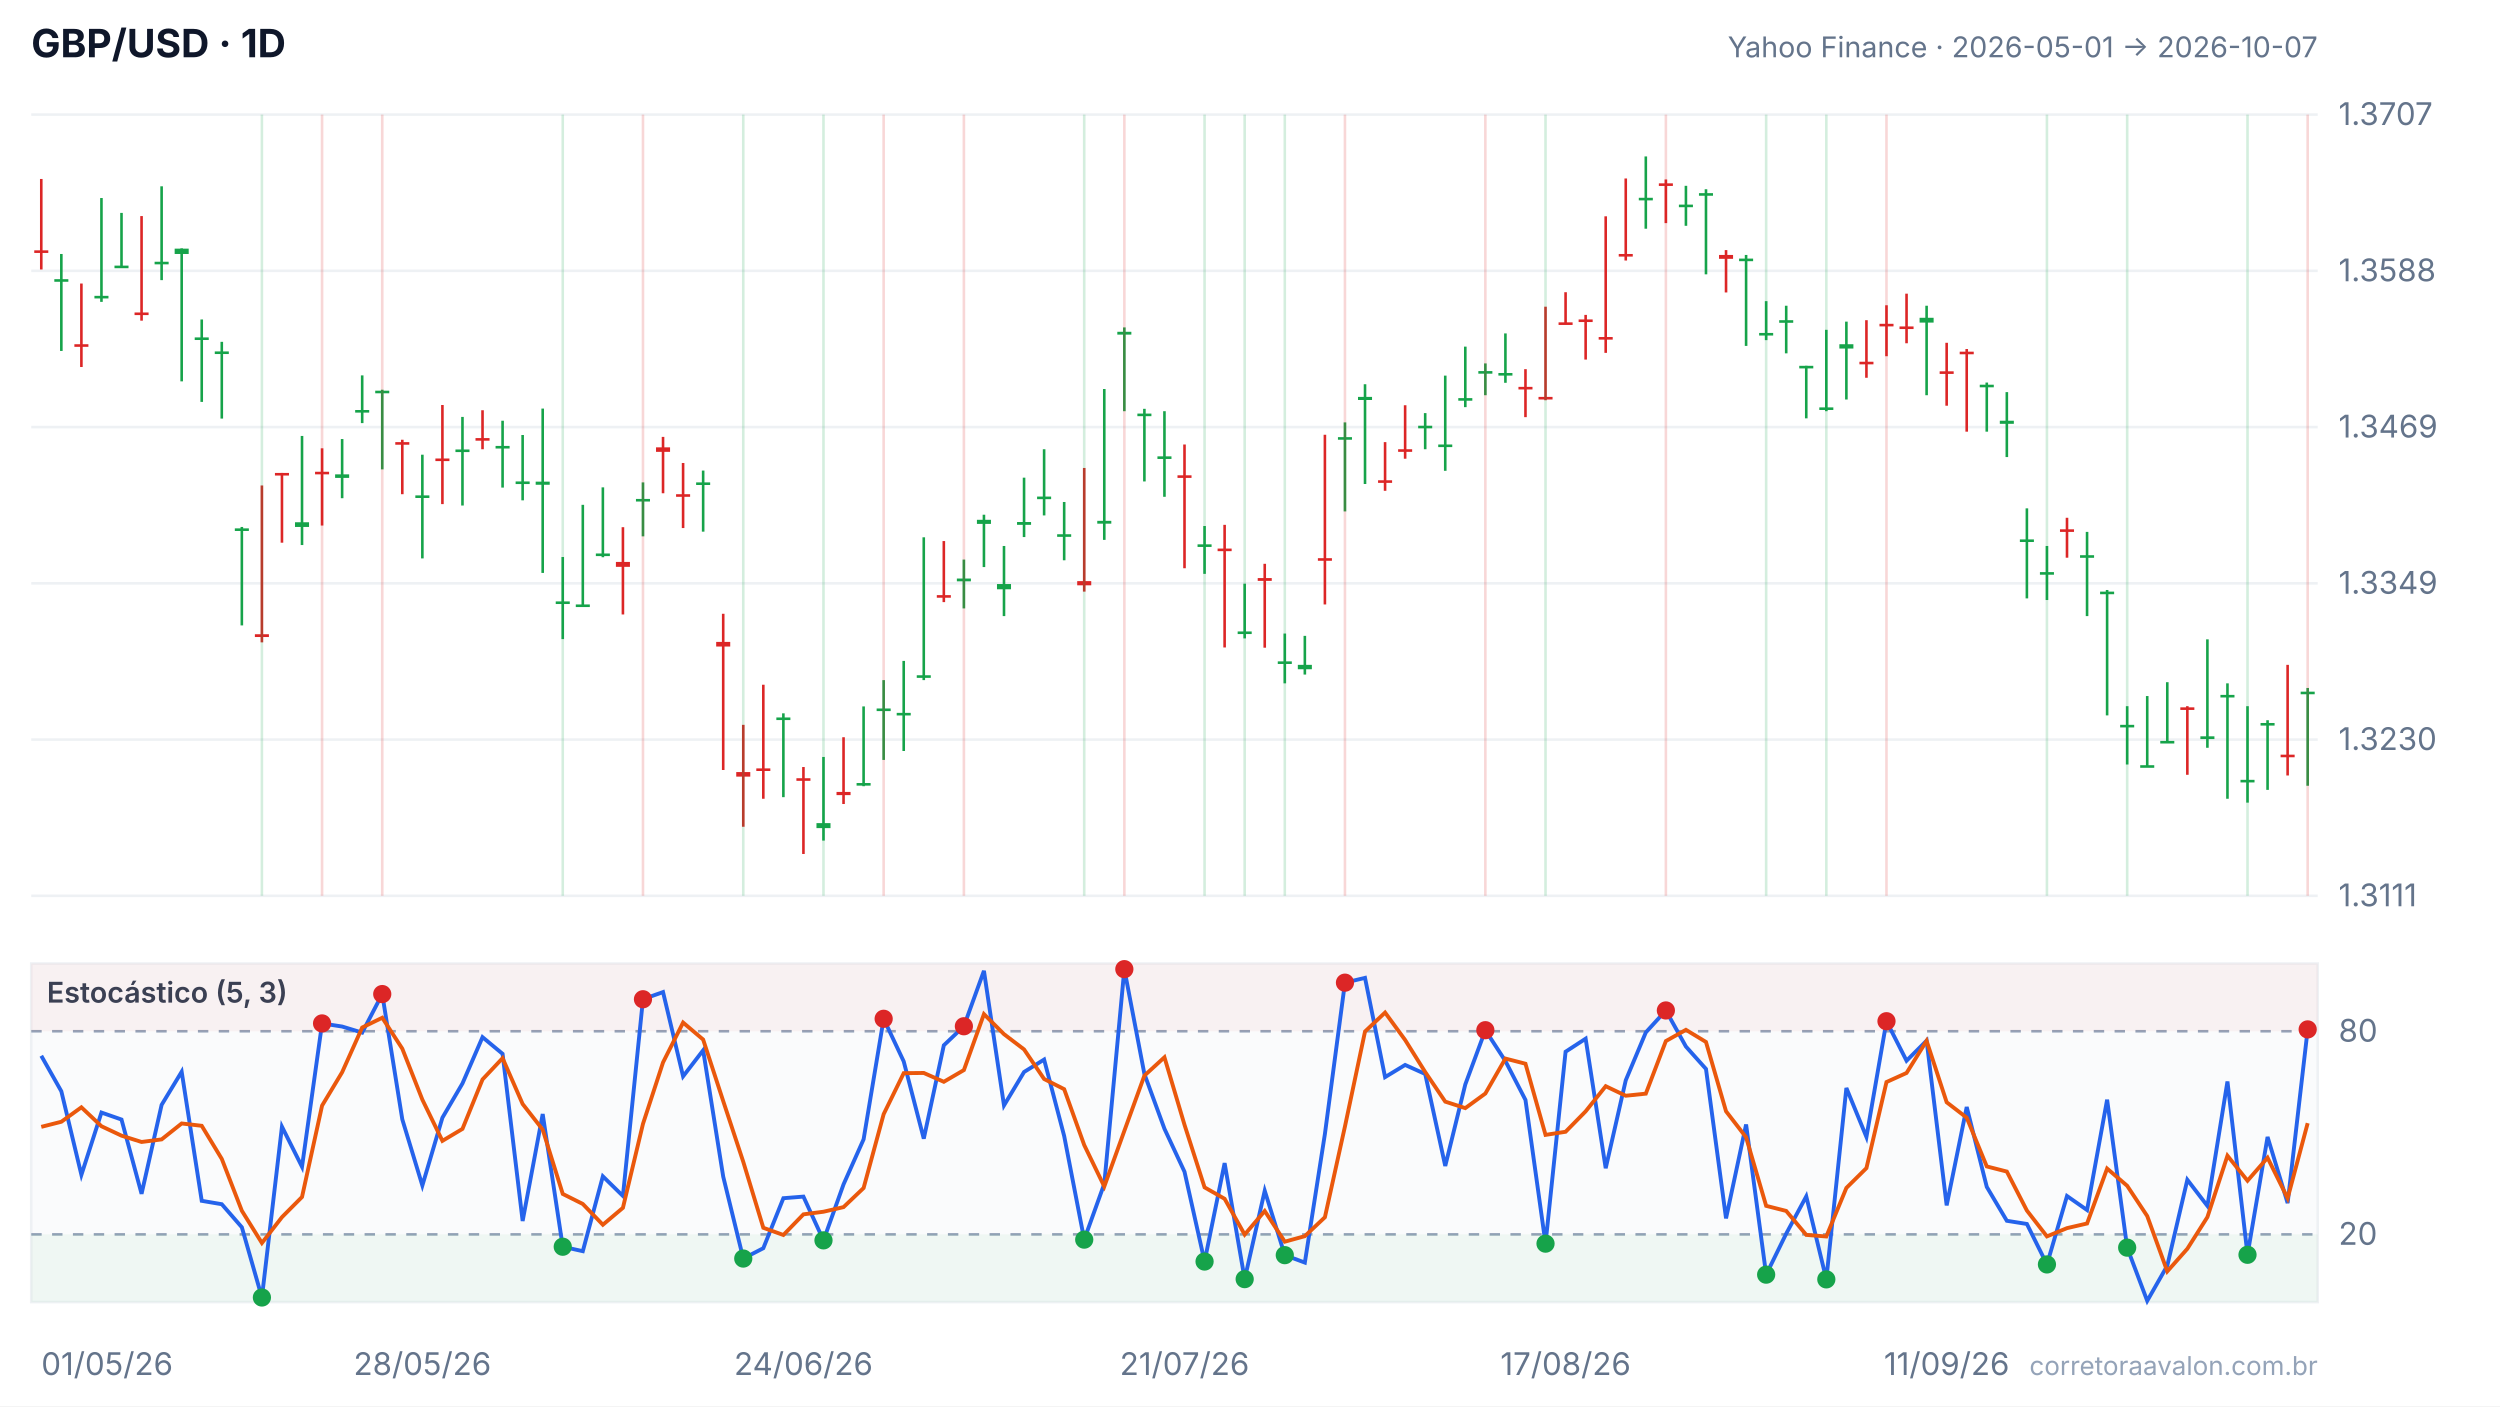
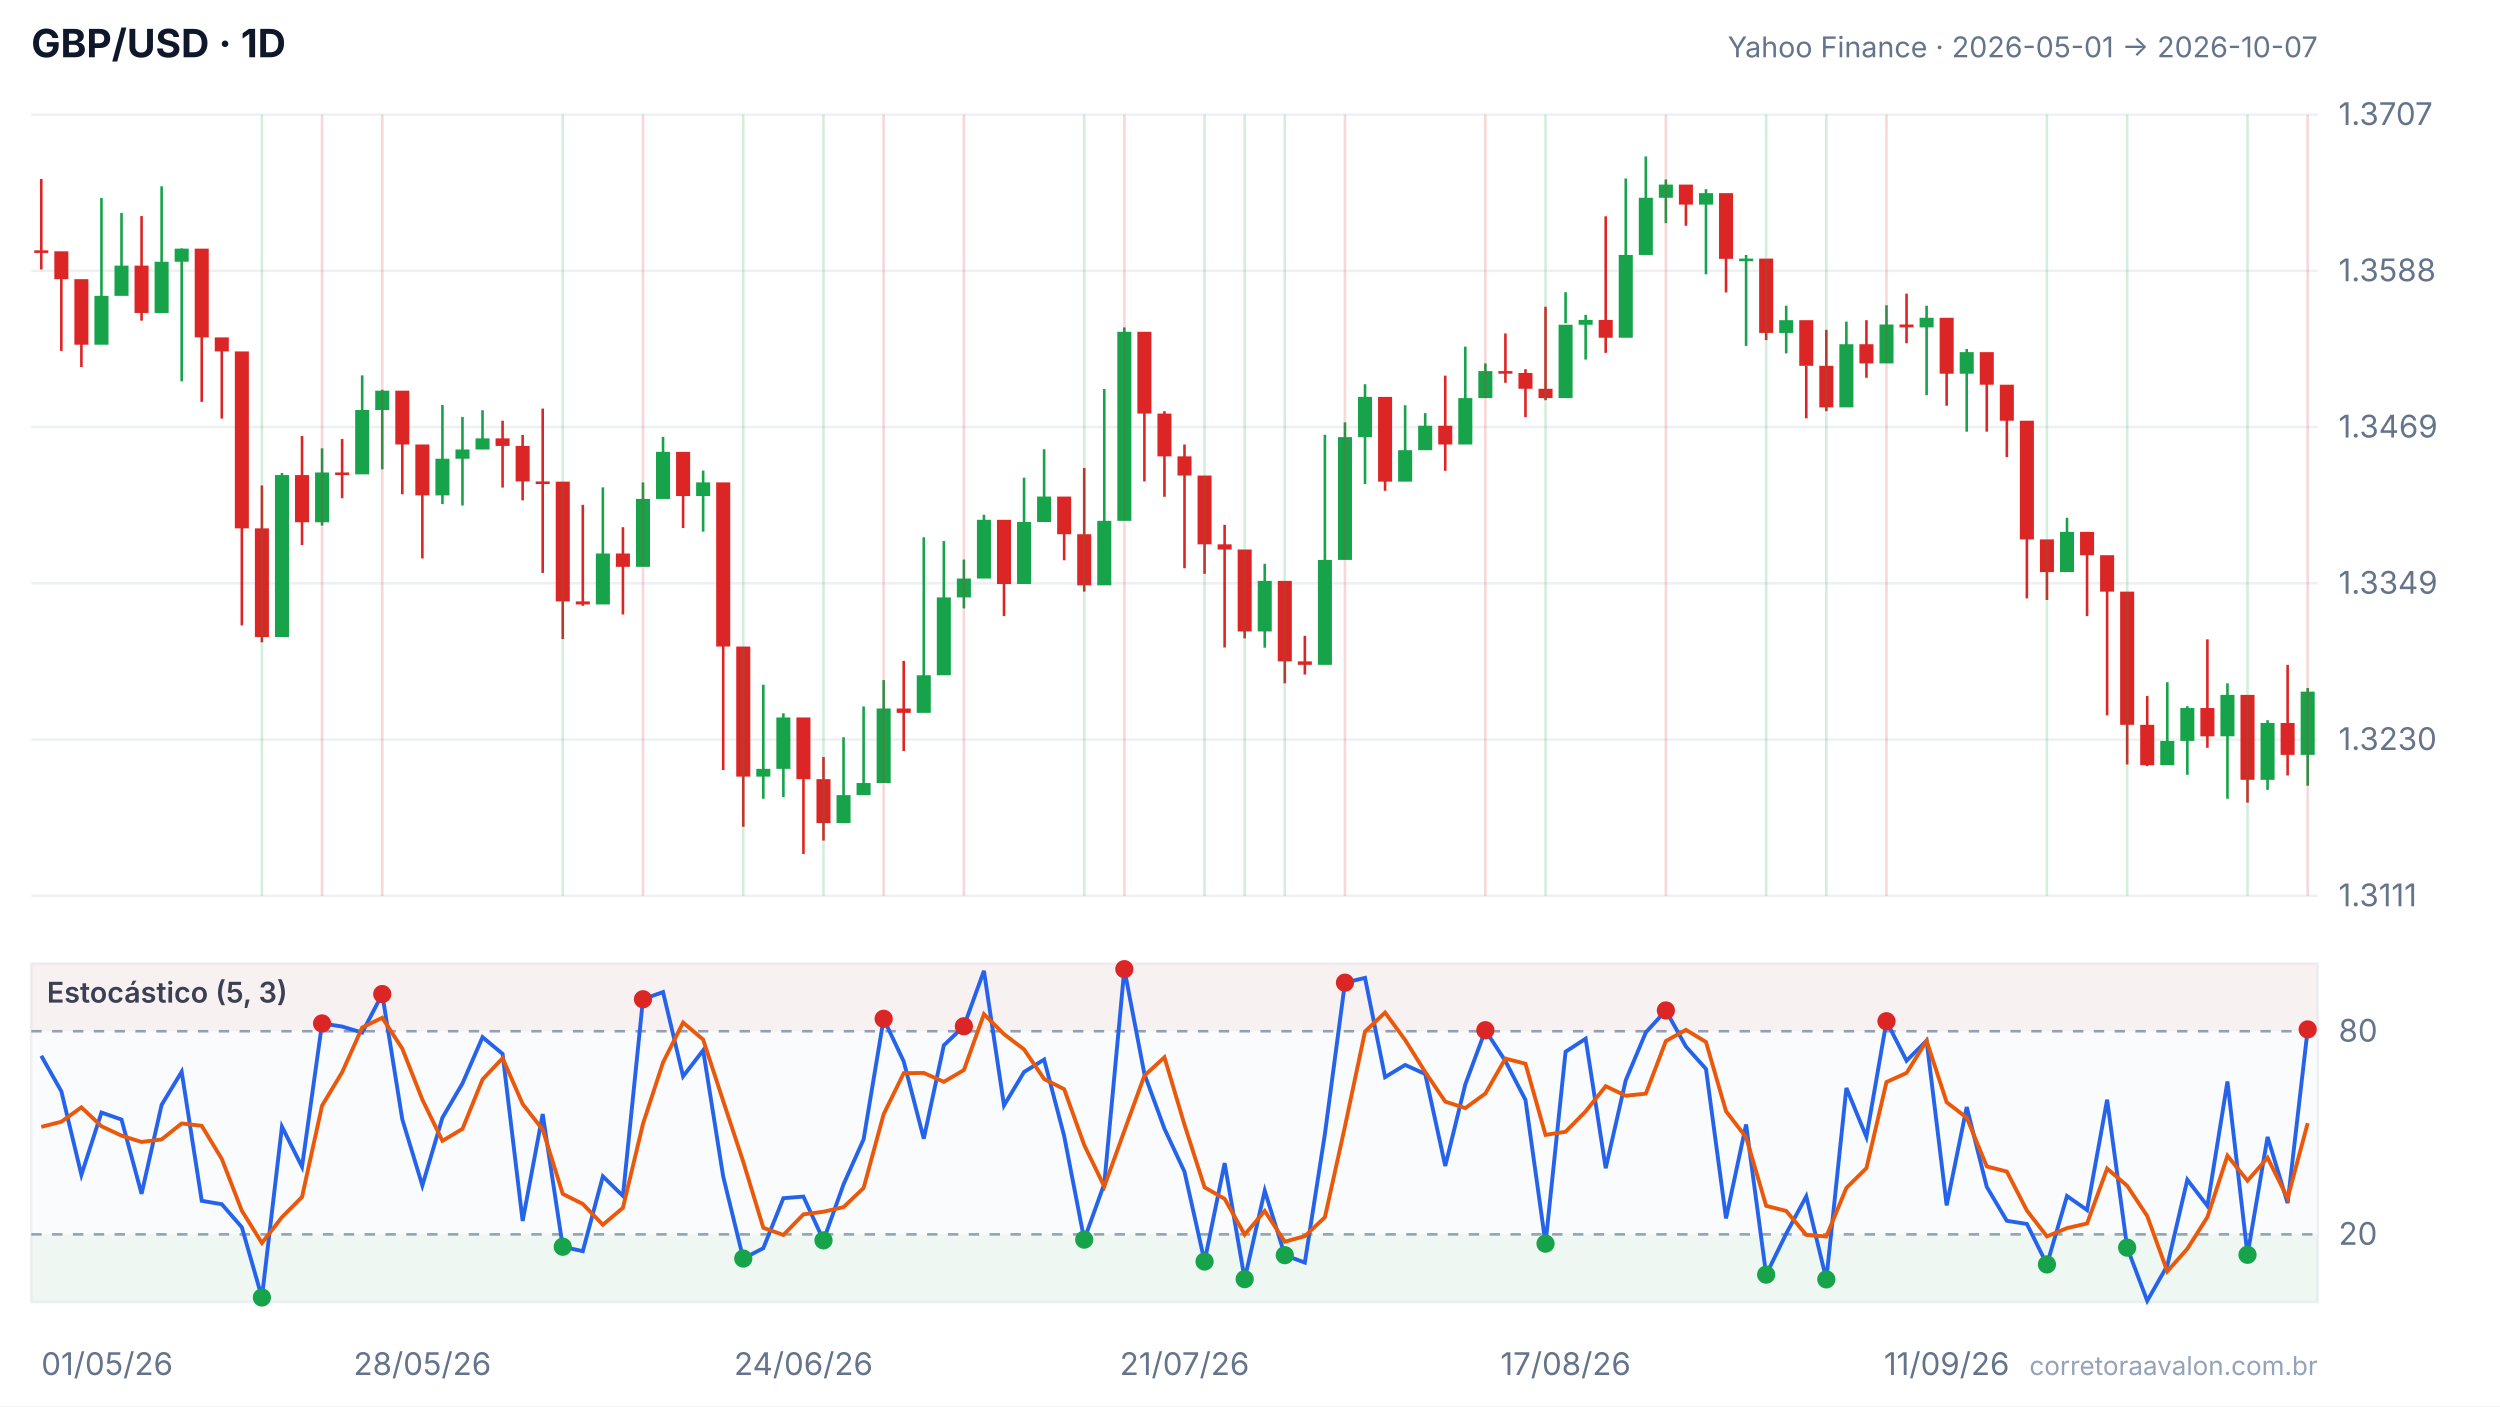
<svg xmlns="http://www.w3.org/2000/svg" viewBox="0 0 960 540" font-family="Inter,system-ui,sans-serif" font-size="12" role="img">
  <rect width="960" height="540" fill="#ffffff" />
  <text x="12" y="22" font-size="15" font-weight="700" fill="#0f172a">GBP/USD · 1D</text>
  <text x="890" y="22" font-size="11" fill="#64748b" text-anchor="end">Yahoo Finance · 2026-05-01 → 2026-10-07</text>
  <line x1="12" x2="890" y1="344" y2="344" stroke="#eef1f4" />
  <text x="898" y="348" fill="#64748b">1.3111</text>
  <line x1="12" x2="890" y1="284" y2="284" stroke="#eef1f4" />
  <text x="898" y="288" fill="#64748b">1.3230</text>
  <line x1="12" x2="890" y1="224" y2="224" stroke="#eef1f4" />
  <text x="898" y="228" fill="#64748b">1.3349</text>
  <line x1="12" x2="890" y1="164" y2="164" stroke="#eef1f4" />
  <text x="898" y="168" fill="#64748b">1.3469</text>
  <line x1="12" x2="890" y1="104" y2="104" stroke="#eef1f4" />
  <text x="898" y="108" fill="#64748b">1.3588</text>
  <line x1="12" x2="890" y1="44" y2="44" stroke="#eef1f4" />
  <text x="898" y="48" fill="#64748b">1.3707</text>
  <text x="15.851" y="528" fill="#64748b" text-anchor="start">01/05/26</text>
  <text x="162.184" y="528" fill="#64748b" text-anchor="middle">28/05/26</text>
  <text x="308.518" y="528" fill="#64748b" text-anchor="middle">24/06/26</text>
  <text x="454.851" y="528" fill="#64748b" text-anchor="middle">21/07/26</text>
  <text x="601.184" y="528" fill="#64748b" text-anchor="middle">17/08/26</text>
  <text x="747.518" y="528" fill="#64748b" text-anchor="middle">11/09/26</text>
  <line x1="15.851" x2="15.851" y1="68.723" y2="103.484" stroke="#dc2626" />
  <rect x="13.155" y="96.131" width="5.391" height="1" fill="#dc2626" />
-   <line x1="23.553" x2="23.553" y1="97.529" y2="134.765" stroke="#16a34a" />
-   <rect x="20.857" y="107.201" width="5.391" height="1" fill="#16a34a" />
+   <line x1="23.553" x2="23.553" y1="97.529" y2="134.765" stroke="#dc2626" />
+   <rect x="20.857" y="96.504" width="5.391" height="10.697" fill="#dc2626" />
  <line x1="31.254" x2="31.254" y1="108.872" y2="140.931" stroke="#dc2626" />
-   <rect x="28.559" y="132.185" width="5.391" height="1" fill="#dc2626" />
+   <rect x="28.559" y="107.201" width="5.391" height="25.168" fill="#dc2626" />
  <line x1="38.956" x2="38.956" y1="76.04" y2="115.92" stroke="#16a34a" />
-   <rect x="36.261" y="113.603" width="5.391" height="1" fill="#16a34a" />
+   <rect x="36.261" y="113.603" width="5.391" height="18.766" fill="#16a34a" />
  <line x1="46.658" x2="46.658" y1="81.753" y2="102.554" stroke="#16a34a" />
-   <rect x="43.962" y="101.996" width="5.391" height="1" fill="#16a34a" />
+   <rect x="43.962" y="101.996" width="5.391" height="11.607" fill="#16a34a" />
  <line x1="54.36" x2="54.36" y1="82.969" y2="123.138" stroke="#dc2626" />
-   <rect x="51.664" y="119.993" width="5.391" height="1" fill="#dc2626" />
+   <rect x="51.664" y="101.996" width="5.391" height="18.182" fill="#dc2626" />
  <line x1="62.061" x2="62.061" y1="71.539" y2="107.572" stroke="#16a34a" />
-   <rect x="59.366" y="100.508" width="5.391" height="1" fill="#16a34a" />
+   <rect x="59.366" y="100.508" width="5.391" height="19.67" fill="#16a34a" />
  <line x1="69.763" x2="69.763" y1="95.386" y2="146.444" stroke="#16a34a" />
-   <rect x="67.068" y="95.479" width="5.391" height="2.05" fill="#16a34a" />
-   <line x1="77.465" x2="77.465" y1="122.675" y2="154.331" stroke="#16a34a" />
-   <rect x="74.769" y="129.565" width="5.391" height="1" fill="#16a34a" />
-   <line x1="85.167" x2="85.167" y1="131.263" y2="160.736" stroke="#16a34a" />
-   <rect x="82.471" y="134.949" width="5.391" height="1" fill="#16a34a" />
-   <line x1="92.868" x2="92.868" y1="202.351" y2="240.156" stroke="#16a34a" />
-   <rect x="90.173" y="202.893" width="5.391" height="1" fill="#16a34a" />
+   <rect x="67.068" y="95.479" width="5.391" height="5.028" fill="#16a34a" />
+   <line x1="77.465" x2="77.465" y1="122.675" y2="154.331" stroke="#dc2626" />
+   <rect x="74.769" y="95.479" width="5.391" height="34.086" fill="#dc2626" />
+   <line x1="85.167" x2="85.167" y1="131.263" y2="160.736" stroke="#dc2626" />
+   <rect x="82.471" y="129.565" width="5.391" height="5.384" fill="#dc2626" />
+   <line x1="92.868" x2="92.868" y1="202.351" y2="240.156" stroke="#dc2626" />
+   <rect x="90.173" y="134.949" width="5.391" height="67.944" fill="#dc2626" />
  <line x1="100.57" x2="100.57" y1="186.42" y2="246.668" stroke="#dc2626" />
-   <rect x="97.875" y="243.547" width="5.391" height="1.07" fill="#dc2626" />
-   <line x1="108.272" x2="108.272" y1="181.608" y2="208.396" stroke="#dc2626" />
-   <rect x="105.576" y="181.608" width="5.391" height="1" fill="#dc2626" />
-   <line x1="115.974" x2="115.974" y1="167.403" y2="209.297" stroke="#16a34a" />
-   <rect x="113.278" y="200.544" width="5.391" height="1.807" fill="#16a34a" />
-   <line x1="123.675" x2="123.675" y1="172.145" y2="201.809" stroke="#dc2626" />
-   <rect x="120.98" y="181.153" width="5.391" height="1" fill="#dc2626" />
-   <line x1="131.377" x2="131.377" y1="168.589" y2="191.315" stroke="#16a34a" />
-   <rect x="128.682" y="182.153" width="5.391" height="1.362" fill="#16a34a" />
+   <rect x="97.875" y="202.893" width="5.391" height="41.725" fill="#dc2626" />
+   <line x1="108.272" x2="108.272" y1="181.608" y2="208.396" stroke="#16a34a" />
+   <rect x="105.576" y="182.426" width="5.391" height="62.192" fill="#16a34a" />
+   <line x1="115.974" x2="115.974" y1="167.403" y2="209.297" stroke="#dc2626" />
+   <rect x="113.278" y="182.426" width="5.391" height="18.118" fill="#dc2626" />
+   <line x1="123.675" x2="123.675" y1="172.145" y2="201.809" stroke="#16a34a" />
+   <rect x="120.98" y="181.426" width="5.391" height="19.118" fill="#16a34a" />
+   <line x1="131.377" x2="131.377" y1="168.589" y2="191.315" stroke="#dc2626" />
+   <rect x="128.682" y="181.426" width="5.391" height="1" fill="#dc2626" />
  <line x1="139.079" x2="139.079" y1="144.148" y2="162.473" stroke="#16a34a" />
-   <rect x="136.383" y="157.443" width="5.391" height="1" fill="#16a34a" />
+   <rect x="136.383" y="157.443" width="5.391" height="24.709" fill="#16a34a" />
  <line x1="146.781" x2="146.781" y1="149.656" y2="180.245" stroke="#16a34a" />
-   <rect x="144.085" y="150.023" width="5.391" height="1" fill="#16a34a" />
+   <rect x="144.085" y="150.023" width="5.391" height="7.421" fill="#16a34a" />
  <line x1="154.482" x2="154.482" y1="168.863" y2="189.775" stroke="#dc2626" />
-   <rect x="151.787" y="169.775" width="5.391" height="1" fill="#dc2626" />
-   <line x1="162.184" x2="162.184" y1="174.604" y2="214.43" stroke="#16a34a" />
-   <rect x="159.489" y="190.228" width="5.391" height="1" fill="#16a34a" />
-   <line x1="169.886" x2="169.886" y1="155.522" y2="193.58" stroke="#dc2626" />
-   <rect x="167.19" y="176.06" width="5.391" height="1" fill="#dc2626" />
+   <rect x="151.787" y="150.023" width="5.391" height="20.664" fill="#dc2626" />
+   <line x1="162.184" x2="162.184" y1="174.604" y2="214.43" stroke="#dc2626" />
+   <rect x="159.489" y="170.687" width="5.391" height="19.541" fill="#dc2626" />
+   <line x1="169.886" x2="169.886" y1="155.522" y2="193.58" stroke="#16a34a" />
+   <rect x="167.19" y="176.151" width="5.391" height="14.077" fill="#16a34a" />
  <line x1="177.588" x2="177.588" y1="160.096" y2="194.123" stroke="#16a34a" />
-   <rect x="174.892" y="172.6" width="5.391" height="1" fill="#16a34a" />
-   <line x1="185.289" x2="185.289" y1="157.535" y2="172.509" stroke="#dc2626" />
-   <rect x="182.594" y="168.224" width="5.391" height="1" fill="#dc2626" />
-   <line x1="192.991" x2="192.991" y1="161.559" y2="187.236" stroke="#16a34a" />
-   <rect x="190.296" y="171.234" width="5.391" height="1" fill="#16a34a" />
-   <line x1="200.693" x2="200.693" y1="167.038" y2="192.131" stroke="#16a34a" />
-   <rect x="197.997" y="184.877" width="5.391" height="1" fill="#16a34a" />
-   <line x1="208.395" x2="208.395" y1="156.894" y2="220.004" stroke="#16a34a" />
-   <rect x="205.699" y="184.95" width="5.391" height="1.198" fill="#16a34a" />
-   <line x1="216.096" x2="216.096" y1="213.89" y2="245.42" stroke="#16a34a" />
-   <rect x="213.401" y="230.945" width="5.391" height="1" fill="#16a34a" />
-   <line x1="223.798" x2="223.798" y1="193.852" y2="232.646" stroke="#16a34a" />
-   <rect x="221.103" y="232.109" width="5.391" height="1" fill="#16a34a" />
+   <rect x="174.892" y="172.6" width="5.391" height="3.551" fill="#16a34a" />
+   <line x1="185.289" x2="185.289" y1="157.535" y2="172.509" stroke="#16a34a" />
+   <rect x="182.594" y="168.334" width="5.391" height="4.267" fill="#16a34a" />
+   <line x1="192.991" x2="192.991" y1="161.559" y2="187.236" stroke="#dc2626" />
+   <rect x="190.296" y="168.334" width="5.391" height="2.9" fill="#dc2626" />
+   <line x1="200.693" x2="200.693" y1="167.038" y2="192.131" stroke="#dc2626" />
+   <rect x="197.997" y="171.234" width="5.391" height="13.643" fill="#dc2626" />
+   <line x1="208.395" x2="208.395" y1="156.894" y2="220.004" stroke="#dc2626" />
+   <rect x="205.699" y="184.877" width="5.391" height="1" fill="#dc2626" />
+   <line x1="216.096" x2="216.096" y1="213.89" y2="245.42" stroke="#dc2626" />
+   <rect x="213.401" y="184.95" width="5.391" height="45.996" fill="#dc2626" />
+   <line x1="223.798" x2="223.798" y1="193.852" y2="232.646" stroke="#dc2626" />
+   <rect x="221.103" y="230.945" width="5.391" height="1.164" fill="#dc2626" />
  <line x1="231.5" x2="231.5" y1="187.146" y2="213.98" stroke="#16a34a" />
-   <rect x="228.804" y="212.54" width="5.391" height="1" fill="#16a34a" />
+   <rect x="228.804" y="212.54" width="5.391" height="19.57" fill="#16a34a" />
  <line x1="239.202" x2="239.202" y1="202.441" y2="235.956" stroke="#dc2626" />
-   <rect x="236.506" y="215.779" width="5.391" height="1.889" fill="#dc2626" />
+   <rect x="236.506" y="212.54" width="5.391" height="5.128" fill="#dc2626" />
  <line x1="246.904" x2="246.904" y1="185.239" y2="205.961" stroke="#16a34a" />
-   <rect x="244.208" y="191.588" width="5.391" height="1" fill="#16a34a" />
-   <line x1="254.605" x2="254.605" y1="167.768" y2="189.413" stroke="#dc2626" />
-   <rect x="251.91" y="171.781" width="5.391" height="1.731" fill="#dc2626" />
+   <rect x="244.208" y="191.588" width="5.391" height="26.08" fill="#16a34a" />
+   <line x1="254.605" x2="254.605" y1="167.768" y2="189.413" stroke="#16a34a" />
+   <rect x="251.91" y="173.511" width="5.391" height="18.076" fill="#16a34a" />
  <line x1="262.307" x2="262.307" y1="177.789" y2="202.775" stroke="#dc2626" />
-   <rect x="259.611" y="189.775" width="5.391" height="1" fill="#dc2626" />
+   <rect x="259.611" y="173.511" width="5.391" height="16.979" fill="#dc2626" />
  <line x1="270.009" x2="270.009" y1="180.699" y2="204.157" stroke="#16a34a" />
-   <rect x="267.313" y="185.239" width="5.391" height="1" fill="#16a34a" />
+   <rect x="267.313" y="185.239" width="5.391" height="5.251" fill="#16a34a" />
  <line x1="277.711" x2="277.711" y1="235.688" y2="295.68" stroke="#dc2626" />
-   <rect x="275.015" y="246.49" width="5.391" height="1.782" fill="#dc2626" />
+   <rect x="275.015" y="185.239" width="5.391" height="63.032" fill="#dc2626" />
  <line x1="285.412" x2="285.412" y1="278.334" y2="317.475" stroke="#dc2626" />
-   <rect x="282.717" y="296.47" width="5.391" height="1.755" fill="#dc2626" />
-   <line x1="293.114" x2="293.114" y1="262.937" y2="306.726" stroke="#dc2626" />
-   <rect x="290.418" y="295.064" width="5.391" height="1" fill="#dc2626" />
+   <rect x="282.717" y="248.272" width="5.391" height="49.954" fill="#dc2626" />
+   <line x1="293.114" x2="293.114" y1="262.937" y2="306.726" stroke="#16a34a" />
+   <rect x="290.418" y="295.24" width="5.391" height="2.985" fill="#16a34a" />
  <line x1="300.816" x2="300.816" y1="273.916" y2="306.114" stroke="#16a34a" />
-   <rect x="298.12" y="275.507" width="5.391" height="1" fill="#16a34a" />
+   <rect x="298.12" y="275.507" width="5.391" height="19.733" fill="#16a34a" />
  <line x1="308.518" x2="308.518" y1="294.538" y2="327.929" stroke="#dc2626" />
-   <rect x="305.822" y="298.839" width="5.391" height="1" fill="#dc2626" />
-   <line x1="316.219" x2="316.219" y1="290.67" y2="322.793" stroke="#16a34a" />
-   <rect x="313.524" y="316.079" width="5.391" height="1.919" fill="#16a34a" />
-   <line x1="323.921" x2="323.921" y1="283.097" y2="308.739" stroke="#dc2626" />
-   <rect x="321.225" y="304.1" width="5.391" height="1.226" fill="#dc2626" />
+   <rect x="305.822" y="275.507" width="5.391" height="23.683" fill="#dc2626" />
+   <line x1="316.219" x2="316.219" y1="290.67" y2="322.793" stroke="#dc2626" />
+   <rect x="313.524" y="299.191" width="5.391" height="16.888" fill="#dc2626" />
+   <line x1="323.921" x2="323.921" y1="283.097" y2="308.739" stroke="#16a34a" />
+   <rect x="321.225" y="305.326" width="5.391" height="10.753" fill="#16a34a" />
  <line x1="331.623" x2="331.623" y1="271.263" y2="301.909" stroke="#16a34a" />
-   <rect x="328.927" y="300.682" width="5.391" height="1" fill="#16a34a" />
+   <rect x="328.927" y="300.682" width="5.391" height="4.644" fill="#16a34a" />
  <line x1="339.325" x2="339.325" y1="261.163" y2="291.813" stroke="#16a34a" />
-   <rect x="336.629" y="272.06" width="5.391" height="1" fill="#16a34a" />
-   <line x1="347.026" x2="347.026" y1="253.79" y2="288.382" stroke="#16a34a" />
-   <rect x="344.331" y="273.739" width="5.391" height="1" fill="#16a34a" />
+   <rect x="336.629" y="272.06" width="5.391" height="28.622" fill="#16a34a" />
+   <line x1="347.026" x2="347.026" y1="253.79" y2="288.382" stroke="#dc2626" />
+   <rect x="344.331" y="272.06" width="5.391" height="1.679" fill="#dc2626" />
  <line x1="354.728" x2="354.728" y1="206.322" y2="261.163" stroke="#16a34a" />
-   <rect x="352.032" y="259.299" width="5.391" height="1" fill="#16a34a" />
-   <line x1="362.43" x2="362.43" y1="207.765" y2="231.214" stroke="#dc2626" />
-   <rect x="359.734" y="228.527" width="5.391" height="1" fill="#dc2626" />
+   <rect x="352.032" y="259.299" width="5.391" height="14.44" fill="#16a34a" />
+   <line x1="362.43" x2="362.43" y1="207.765" y2="231.214" stroke="#16a34a" />
+   <rect x="359.734" y="229.405" width="5.391" height="29.894" fill="#16a34a" />
  <line x1="370.132" x2="370.132" y1="214.88" y2="233.631" stroke="#16a34a" />
-   <rect x="367.436" y="222.159" width="5.391" height="1.077" fill="#16a34a" />
+   <rect x="367.436" y="222.159" width="5.391" height="7.246" fill="#16a34a" />
  <line x1="377.833" x2="377.833" y1="197.652" y2="217.757" stroke="#16a34a" />
-   <rect x="375.138" y="199.604" width="5.391" height="1.573" fill="#16a34a" />
-   <line x1="385.535" x2="385.535" y1="209.657" y2="236.582" stroke="#16a34a" />
-   <rect x="382.839" y="224.268" width="5.391" height="2.018" fill="#16a34a" />
+   <rect x="375.138" y="199.604" width="5.391" height="22.555" fill="#16a34a" />
+   <line x1="385.535" x2="385.535" y1="209.657" y2="236.582" stroke="#dc2626" />
+   <rect x="382.839" y="199.604" width="5.391" height="24.664" fill="#dc2626" />
  <line x1="393.237" x2="393.237" y1="183.424" y2="206.232" stroke="#16a34a" />
-   <rect x="390.541" y="200.454" width="5.391" height="1.084" fill="#16a34a" />
+   <rect x="390.541" y="200.454" width="5.391" height="23.814" fill="#16a34a" />
  <line x1="400.939" x2="400.939" y1="172.509" y2="197.923" stroke="#16a34a" />
-   <rect x="398.243" y="190.681" width="5.391" height="1" fill="#16a34a" />
-   <line x1="408.64" x2="408.64" y1="192.765" y2="215.149" stroke="#16a34a" />
-   <rect x="405.945" y="205.149" width="5.391" height="1" fill="#16a34a" />
+   <rect x="398.243" y="190.681" width="5.391" height="9.772" fill="#16a34a" />
+   <line x1="408.64" x2="408.64" y1="192.765" y2="215.149" stroke="#dc2626" />
+   <rect x="405.945" y="190.681" width="5.391" height="14.467" fill="#dc2626" />
  <line x1="416.342" x2="416.342" y1="179.699" y2="227.183" stroke="#dc2626" />
-   <rect x="413.646" y="223.147" width="5.391" height="1.615" fill="#dc2626" />
+   <rect x="413.646" y="205.149" width="5.391" height="19.613" fill="#dc2626" />
  <line x1="424.044" x2="424.044" y1="149.381" y2="207.314" stroke="#16a34a" />
-   <rect x="421.348" y="200.002" width="5.391" height="1.085" fill="#16a34a" />
+   <rect x="421.348" y="200.002" width="5.391" height="24.76" fill="#16a34a" />
  <line x1="431.746" x2="431.746" y1="125.725" y2="157.901" stroke="#16a34a" />
-   <rect x="429.05" y="127.405" width="5.391" height="1.089" fill="#16a34a" />
-   <line x1="439.447" x2="439.447" y1="156.986" y2="184.877" stroke="#16a34a" />
-   <rect x="436.752" y="158.816" width="5.391" height="1" fill="#16a34a" />
-   <line x1="447.149" x2="447.149" y1="157.901" y2="190.772" stroke="#16a34a" />
-   <rect x="444.454" y="175.241" width="5.391" height="1.001" fill="#16a34a" />
+   <rect x="429.05" y="127.405" width="5.391" height="72.597" fill="#16a34a" />
+   <line x1="439.447" x2="439.447" y1="156.986" y2="184.877" stroke="#dc2626" />
+   <rect x="436.752" y="127.405" width="5.391" height="31.411" fill="#dc2626" />
+   <line x1="447.149" x2="447.149" y1="157.901" y2="190.772" stroke="#dc2626" />
+   <rect x="444.454" y="158.816" width="5.391" height="16.425" fill="#dc2626" />
  <line x1="454.851" x2="454.851" y1="170.687" y2="218.207" stroke="#dc2626" />
-   <rect x="452.155" y="182.516" width="5.391" height="1" fill="#dc2626" />
-   <line x1="462.553" x2="462.553" y1="201.989" y2="220.363" stroke="#16a34a" />
-   <rect x="459.857" y="209.027" width="5.391" height="1" fill="#16a34a" />
+   <rect x="452.155" y="175.241" width="5.391" height="7.366" fill="#dc2626" />
+   <line x1="462.553" x2="462.553" y1="201.989" y2="220.363" stroke="#dc2626" />
+   <rect x="459.857" y="182.607" width="5.391" height="26.42" fill="#dc2626" />
  <line x1="470.254" x2="470.254" y1="201.538" y2="248.628" stroke="#dc2626" />
-   <rect x="467.559" y="210.648" width="5.391" height="1" fill="#dc2626" />
-   <line x1="477.956" x2="477.956" y1="224.134" y2="245.152" stroke="#16a34a" />
-   <rect x="475.261" y="242.477" width="5.391" height="1" fill="#16a34a" />
-   <line x1="485.658" x2="485.658" y1="216.499" y2="248.717" stroke="#dc2626" />
-   <rect x="482.962" y="221.98" width="5.391" height="1.077" fill="#dc2626" />
-   <line x1="493.36" x2="493.36" y1="243.28" y2="262.405" stroke="#16a34a" />
-   <rect x="490.664" y="253.967" width="5.391" height="1" fill="#16a34a" />
-   <line x1="501.061" x2="501.061" y1="244.172" y2="259.033" stroke="#16a34a" />
-   <rect x="498.366" y="255.302" width="5.391" height="1.688" fill="#16a34a" />
-   <line x1="508.763" x2="508.763" y1="166.947" y2="232.109" stroke="#dc2626" />
-   <rect x="506.068" y="214.34" width="5.391" height="1" fill="#dc2626" />
+   <rect x="467.559" y="209.027" width="5.391" height="1.982" fill="#dc2626" />
+   <line x1="477.956" x2="477.956" y1="224.134" y2="245.152" stroke="#dc2626" />
+   <rect x="475.261" y="211.009" width="5.391" height="31.467" fill="#dc2626" />
+   <line x1="485.658" x2="485.658" y1="216.499" y2="248.717" stroke="#16a34a" />
+   <rect x="482.962" y="223.057" width="5.391" height="19.42" fill="#16a34a" />
+   <line x1="493.36" x2="493.36" y1="243.28" y2="262.405" stroke="#dc2626" />
+   <rect x="490.664" y="223.057" width="5.391" height="30.91" fill="#dc2626" />
+   <line x1="501.061" x2="501.061" y1="244.172" y2="259.033" stroke="#dc2626" />
+   <rect x="498.366" y="253.967" width="5.391" height="1.334" fill="#dc2626" />
+   <line x1="508.763" x2="508.763" y1="166.947" y2="232.109" stroke="#16a34a" />
+   <rect x="506.068" y="215.006" width="5.391" height="40.296" fill="#16a34a" />
  <line x1="516.465" x2="516.465" y1="162.199" y2="196.385" stroke="#16a34a" />
-   <rect x="513.769" y="167.86" width="5.391" height="1" fill="#16a34a" />
+   <rect x="513.769" y="167.86" width="5.391" height="47.146" fill="#16a34a" />
  <line x1="524.167" x2="524.167" y1="147.546" y2="185.857" stroke="#16a34a" />
-   <rect x="521.471" y="152.407" width="5.391" height="1.191" fill="#16a34a" />
+   <rect x="521.471" y="152.407" width="5.391" height="15.453" fill="#16a34a" />
  <line x1="531.868" x2="531.868" y1="169.775" y2="188.47" stroke="#dc2626" />
-   <rect x="529.173" y="184.423" width="5.391" height="1" fill="#dc2626" />
-   <line x1="539.57" x2="539.57" y1="155.613" y2="176.151" stroke="#dc2626" />
-   <rect x="536.875" y="172.509" width="5.391" height="1" fill="#dc2626" />
+   <rect x="529.173" y="152.407" width="5.391" height="32.543" fill="#dc2626" />
+   <line x1="539.57" x2="539.57" y1="155.613" y2="176.151" stroke="#16a34a" />
+   <rect x="536.875" y="172.873" width="5.391" height="12.076" fill="#16a34a" />
  <line x1="547.272" x2="547.272" y1="158.633" y2="172.509" stroke="#16a34a" />
-   <rect x="544.576" y="163.478" width="5.391" height="1" fill="#16a34a" />
-   <line x1="554.974" x2="554.974" y1="144.24" y2="180.79" stroke="#16a34a" />
-   <rect x="552.278" y="170.687" width="5.391" height="1" fill="#16a34a" />
+   <rect x="544.576" y="163.478" width="5.391" height="9.396" fill="#16a34a" />
+   <line x1="554.974" x2="554.974" y1="144.24" y2="180.79" stroke="#dc2626" />
+   <rect x="552.278" y="163.478" width="5.391" height="7.209" fill="#dc2626" />
  <line x1="562.675" x2="562.675" y1="133.106" y2="156.345" stroke="#16a34a" />
-   <rect x="559.98" y="152.874" width="5.391" height="1" fill="#16a34a" />
+   <rect x="559.98" y="152.874" width="5.391" height="17.813" fill="#16a34a" />
  <line x1="570.377" x2="570.377" y1="139.551" y2="151.765" stroke="#16a34a" />
-   <rect x="567.682" y="142.494" width="5.391" height="1" fill="#16a34a" />
-   <line x1="578.079" x2="578.079" y1="128.033" y2="146.995" stroke="#16a34a" />
-   <rect x="575.383" y="143.229" width="5.391" height="1" fill="#16a34a" />
+   <rect x="567.682" y="142.494" width="5.391" height="10.38" fill="#16a34a" />
+   <line x1="578.079" x2="578.079" y1="128.033" y2="146.995" stroke="#dc2626" />
+   <rect x="575.383" y="142.494" width="5.391" height="1" fill="#dc2626" />
  <line x1="585.781" x2="585.781" y1="141.759" y2="160.188" stroke="#dc2626" />
-   <rect x="583.085" y="148.555" width="5.391" height="1" fill="#dc2626" />
+   <rect x="583.085" y="143.229" width="5.391" height="6.06" fill="#dc2626" />
  <line x1="593.482" x2="593.482" y1="117.772" y2="153.689" stroke="#dc2626" />
-   <rect x="590.787" y="152.407" width="5.391" height="1" fill="#dc2626" />
-   <line x1="601.184" x2="601.184" y1="112.212" y2="124.154" stroke="#dc2626" />
-   <rect x="598.489" y="123.784" width="5.391" height="1" fill="#dc2626" />
-   <line x1="608.886" x2="608.886" y1="120.918" y2="138.08" stroke="#dc2626" />
-   <rect x="606.19" y="122.666" width="5.391" height="1" fill="#dc2626" />
+   <rect x="590.787" y="149.289" width="5.391" height="3.575" fill="#dc2626" />
+   <line x1="601.184" x2="601.184" y1="112.212" y2="124.154" stroke="#16a34a" />
+   <rect x="598.489" y="124.708" width="5.391" height="28.156" fill="#16a34a" />
+   <line x1="608.886" x2="608.886" y1="120.918" y2="138.08" stroke="#16a34a" />
+   <rect x="606.19" y="122.86" width="5.391" height="1.848" fill="#16a34a" />
  <line x1="616.588" x2="616.588" y1="83.062" y2="135.501" stroke="#dc2626" />
-   <rect x="613.892" y="129.417" width="5.391" height="1" fill="#dc2626" />
-   <line x1="624.289" x2="624.289" y1="68.535" y2="100.043" stroke="#dc2626" />
-   <rect x="621.594" y="97.529" width="5.391" height="1" fill="#dc2626" />
+   <rect x="613.892" y="122.86" width="5.391" height="6.834" fill="#dc2626" />
+   <line x1="624.289" x2="624.289" y1="68.535" y2="100.043" stroke="#16a34a" />
+   <rect x="621.594" y="97.901" width="5.391" height="31.793" fill="#16a34a" />
  <line x1="631.991" x2="631.991" y1="60.071" y2="87.83" stroke="#16a34a" />
-   <rect x="629.296" y="75.947" width="5.391" height="1" fill="#16a34a" />
-   <line x1="639.693" x2="639.693" y1="68.911" y2="85.68" stroke="#dc2626" />
-   <rect x="636.997" y="70.403" width="5.391" height="1" fill="#dc2626" />
-   <line x1="647.395" x2="647.395" y1="71.352" y2="86.708" stroke="#16a34a" />
-   <rect x="644.699" y="78.57" width="5.391" height="1" fill="#16a34a" />
+   <rect x="629.296" y="75.947" width="5.391" height="21.954" fill="#16a34a" />
+   <line x1="639.693" x2="639.693" y1="68.911" y2="85.68" stroke="#16a34a" />
+   <rect x="636.997" y="70.882" width="5.391" height="5.065" fill="#16a34a" />
+   <line x1="647.395" x2="647.395" y1="71.352" y2="86.708" stroke="#dc2626" />
+   <rect x="644.699" y="70.882" width="5.391" height="7.688" fill="#dc2626" />
  <line x1="655.096" x2="655.096" y1="72.665" y2="105.343" stroke="#16a34a" />
-   <rect x="652.401" y="74.166" width="5.391" height="1" fill="#16a34a" />
+   <rect x="652.401" y="74.166" width="5.391" height="4.404" fill="#16a34a" />
  <line x1="662.798" x2="662.798" y1="96.038" y2="112.305" stroke="#dc2626" />
-   <rect x="660.103" y="97.901" width="5.391" height="1.49" fill="#dc2626" />
+   <rect x="660.103" y="74.166" width="5.391" height="25.225" fill="#dc2626" />
  <line x1="670.5" x2="670.5" y1="97.901" y2="132.83" stroke="#16a34a" />
  <rect x="667.804" y="99.298" width="5.391" height="1" fill="#16a34a" />
-   <line x1="678.202" x2="678.202" y1="115.641" y2="130.616" stroke="#16a34a" />
-   <rect x="675.506" y="127.848" width="5.391" height="1" fill="#16a34a" />
+   <line x1="678.202" x2="678.202" y1="115.641" y2="130.616" stroke="#dc2626" />
+   <rect x="675.506" y="99.298" width="5.391" height="28.55" fill="#dc2626" />
  <line x1="685.904" x2="685.904" y1="117.402" y2="135.686" stroke="#16a34a" />
-   <rect x="683.208" y="122.952" width="5.391" height="1" fill="#16a34a" />
-   <line x1="693.605" x2="693.605" y1="140.472" y2="160.645" stroke="#16a34a" />
-   <rect x="690.91" y="140.472" width="5.391" height="1" fill="#16a34a" />
-   <line x1="701.307" x2="701.307" y1="126.648" y2="157.901" stroke="#16a34a" />
-   <rect x="698.611" y="156.436" width="5.391" height="1" fill="#16a34a" />
+   <rect x="683.208" y="122.952" width="5.391" height="4.896" fill="#16a34a" />
+   <line x1="693.605" x2="693.605" y1="140.472" y2="160.645" stroke="#dc2626" />
+   <rect x="690.91" y="122.952" width="5.391" height="17.519" fill="#dc2626" />
+   <line x1="701.307" x2="701.307" y1="126.648" y2="157.901" stroke="#dc2626" />
+   <rect x="698.611" y="140.472" width="5.391" height="15.965" fill="#dc2626" />
  <line x1="709.009" x2="709.009" y1="123.507" y2="153.414" stroke="#16a34a" />
-   <rect x="706.313" y="132.185" width="5.391" height="1.659" fill="#16a34a" />
+   <rect x="706.313" y="132.185" width="5.391" height="24.252" fill="#16a34a" />
  <line x1="716.711" x2="716.711" y1="122.952" y2="145.067" stroke="#dc2626" />
-   <rect x="714.015" y="138.908" width="5.391" height="1" fill="#dc2626" />
-   <line x1="724.412" x2="724.412" y1="117.217" y2="136.791" stroke="#dc2626" />
-   <rect x="721.717" y="124.339" width="5.391" height="1" fill="#dc2626" />
+   <rect x="714.015" y="132.185" width="5.391" height="7.367" fill="#dc2626" />
+   <line x1="724.412" x2="724.412" y1="117.217" y2="136.791" stroke="#16a34a" />
+   <rect x="721.717" y="124.616" width="5.391" height="14.935" fill="#16a34a" />
  <line x1="732.114" x2="732.114" y1="112.769" y2="131.816" stroke="#dc2626" />
-   <rect x="729.418" y="125.355" width="5.391" height="1" fill="#dc2626" />
+   <rect x="729.418" y="124.616" width="5.391" height="1.109" fill="#dc2626" />
  <line x1="739.816" x2="739.816" y1="117.402" y2="151.765" stroke="#16a34a" />
-   <rect x="737.12" y="122.028" width="5.391" height="1.849" fill="#16a34a" />
+   <rect x="737.12" y="122.028" width="5.391" height="3.697" fill="#16a34a" />
  <line x1="747.518" x2="747.518" y1="131.631" y2="155.796" stroke="#dc2626" />
-   <rect x="744.822" y="142.586" width="5.391" height="1" fill="#dc2626" />
-   <line x1="755.219" x2="755.219" y1="134.028" y2="165.76" stroke="#dc2626" />
-   <rect x="752.524" y="135.042" width="5.391" height="1" fill="#dc2626" />
-   <line x1="762.921" x2="762.921" y1="146.903" y2="165.76" stroke="#16a34a" />
-   <rect x="760.225" y="147.729" width="5.391" height="1" fill="#16a34a" />
-   <line x1="770.623" x2="770.623" y1="150.573" y2="175.514" stroke="#16a34a" />
-   <rect x="767.927" y="161.559" width="5.391" height="1.188" fill="#16a34a" />
-   <line x1="778.325" x2="778.325" y1="195.209" y2="229.782" stroke="#16a34a" />
-   <rect x="775.629" y="207.133" width="5.391" height="1" fill="#16a34a" />
-   <line x1="786.026" x2="786.026" y1="209.657" y2="230.408" stroke="#16a34a" />
-   <rect x="783.331" y="219.69" width="5.391" height="1" fill="#16a34a" />
-   <line x1="793.728" x2="793.728" y1="198.827" y2="214.16" stroke="#dc2626" />
-   <rect x="791.032" y="203.253" width="5.391" height="1" fill="#dc2626" />
-   <line x1="801.43" x2="801.43" y1="204.247" y2="236.582" stroke="#16a34a" />
-   <rect x="798.734" y="213.197" width="5.391" height="1" fill="#16a34a" />
-   <line x1="809.132" x2="809.132" y1="226.555" y2="274.712" stroke="#16a34a" />
-   <rect x="806.436" y="227.183" width="5.391" height="1" fill="#16a34a" />
-   <line x1="816.833" x2="816.833" y1="271.175" y2="293.571" stroke="#16a34a" />
-   <rect x="814.138" y="278.334" width="5.391" height="1" fill="#16a34a" />
-   <line x1="824.535" x2="824.535" y1="267.28" y2="294.186" stroke="#16a34a" />
-   <rect x="821.839" y="293.835" width="5.391" height="1" fill="#16a34a" />
+   <rect x="744.822" y="122.028" width="5.391" height="21.478" fill="#dc2626" />
+   <line x1="755.219" x2="755.219" y1="134.028" y2="165.76" stroke="#16a34a" />
+   <rect x="752.524" y="135.225" width="5.391" height="8.28" fill="#16a34a" />
+   <line x1="762.921" x2="762.921" y1="146.903" y2="165.76" stroke="#dc2626" />
+   <rect x="760.225" y="135.225" width="5.391" height="12.504" fill="#dc2626" />
+   <line x1="770.623" x2="770.623" y1="150.573" y2="175.514" stroke="#dc2626" />
+   <rect x="767.927" y="147.729" width="5.391" height="13.83" fill="#dc2626" />
+   <line x1="778.325" x2="778.325" y1="195.209" y2="229.782" stroke="#dc2626" />
+   <rect x="775.629" y="161.559" width="5.391" height="45.574" fill="#dc2626" />
+   <line x1="786.026" x2="786.026" y1="209.657" y2="230.408" stroke="#dc2626" />
+   <rect x="783.331" y="207.133" width="5.391" height="12.557" fill="#dc2626" />
+   <line x1="793.728" x2="793.728" y1="198.827" y2="214.16" stroke="#16a34a" />
+   <rect x="791.032" y="204.247" width="5.391" height="15.443" fill="#16a34a" />
+   <line x1="801.43" x2="801.43" y1="204.247" y2="236.582" stroke="#dc2626" />
+   <rect x="798.734" y="204.247" width="5.391" height="8.95" fill="#dc2626" />
+   <line x1="809.132" x2="809.132" y1="226.555" y2="274.712" stroke="#dc2626" />
+   <rect x="806.436" y="213.197" width="5.391" height="13.987" fill="#dc2626" />
+   <line x1="816.833" x2="816.833" y1="271.175" y2="293.571" stroke="#dc2626" />
+   <rect x="814.138" y="227.183" width="5.391" height="51.15" fill="#dc2626" />
+   <line x1="824.535" x2="824.535" y1="267.28" y2="294.186" stroke="#dc2626" />
+   <rect x="821.839" y="278.334" width="5.391" height="15.501" fill="#dc2626" />
  <line x1="832.237" x2="832.237" y1="261.962" y2="284.947" stroke="#16a34a" />
-   <rect x="829.541" y="284.508" width="5.391" height="1" fill="#16a34a" />
-   <line x1="839.939" x2="839.939" y1="271.175" y2="297.524" stroke="#dc2626" />
-   <rect x="837.243" y="271.618" width="5.391" height="1" fill="#dc2626" />
-   <line x1="847.64" x2="847.64" y1="245.509" y2="287.15" stroke="#16a34a" />
-   <rect x="844.945" y="282.745" width="5.391" height="1.058" fill="#16a34a" />
+   <rect x="829.541" y="284.508" width="5.391" height="9.327" fill="#16a34a" />
+   <line x1="839.939" x2="839.939" y1="271.175" y2="297.524" stroke="#16a34a" />
+   <rect x="837.243" y="271.883" width="5.391" height="12.625" fill="#16a34a" />
+   <line x1="847.64" x2="847.64" y1="245.509" y2="287.15" stroke="#dc2626" />
+   <rect x="844.945" y="271.883" width="5.391" height="10.862" fill="#dc2626" />
  <line x1="855.342" x2="855.342" y1="262.405" y2="306.726" stroke="#16a34a" />
-   <rect x="852.646" y="266.837" width="5.391" height="1" fill="#16a34a" />
-   <line x1="863.044" x2="863.044" y1="271.175" y2="308.214" stroke="#16a34a" />
-   <rect x="860.348" y="299.454" width="5.391" height="1" fill="#16a34a" />
+   <rect x="852.646" y="266.837" width="5.391" height="15.908" fill="#16a34a" />
+   <line x1="863.044" x2="863.044" y1="271.175" y2="308.214" stroke="#dc2626" />
+   <rect x="860.348" y="266.837" width="5.391" height="32.617" fill="#dc2626" />
  <line x1="870.746" x2="870.746" y1="276.567" y2="303.311" stroke="#16a34a" />
-   <rect x="868.05" y="277.627" width="5.391" height="1" fill="#16a34a" />
+   <rect x="868.05" y="277.627" width="5.391" height="21.827" fill="#16a34a" />
  <line x1="878.447" x2="878.447" y1="255.302" y2="297.786" stroke="#dc2626" />
-   <rect x="875.752" y="289.791" width="5.391" height="1" fill="#dc2626" />
+   <rect x="875.752" y="277.627" width="5.391" height="12.251" fill="#dc2626" />
  <line x1="886.149" x2="886.149" y1="264.179" y2="301.734" stroke="#16a34a" />
-   <rect x="883.454" y="265.597" width="5.391" height="1" fill="#16a34a" />
+   <rect x="883.454" y="265.597" width="5.391" height="24.281" fill="#16a34a" />
  <rect x="12" y="370" width="878" height="130" fill="#fafbfc" stroke="#eef1f4" />
  <text x="18" y="385" font-size="11" font-weight="600" fill="#334155">Estocástico (5, 3)</text>
  <line x1="12" x2="890" y1="396" y2="396" stroke="#94a3b8" stroke-dasharray="4 4" />
  <text x="898" y="400" fill="#64748b">80</text>
  <line x1="12" x2="890" y1="474" y2="474" stroke="#94a3b8" stroke-dasharray="4 4" />
  <text x="898" y="478" fill="#64748b">20</text>
  <rect x="12" y="370" width="878" height="26" fill="#dc2626" opacity=".05" />
  <rect x="12" y="474" width="878" height="26" fill="#16a34a" opacity=".05" />
  <polyline fill="none" stroke="#2563eb" stroke-width="1.5" points="15.851,405.42 23.553,419.058 31.254,451.146 38.956,427.22 46.658,429.903 54.36,458.424 62.061,424.27 69.763,411.548 77.465,461.113 85.167,462.417 92.868,471.271 100.57,498.238 108.272,432.646 115.974,448.043 123.675,392.998 131.377,394.19 139.079,396.529 146.781,381.721 154.482,429.833 162.184,455.235 169.886,429.196 177.588,416.049 185.289,398.274 192.991,404.674 200.693,468.861 208.395,427.791 216.096,478.744 223.798,480.453 231.5,451.715 239.202,459.246 246.904,383.713 254.605,380.95 262.307,413.32 270.009,403.309 277.711,451.818 285.412,483.284 293.114,479.307 300.816,460.111 308.518,459.498 316.219,476.299 323.921,454.789 331.623,437.491 339.325,391.217 347.026,407.584 354.728,437.245 362.43,401.394 370.132,394.083 377.833,372.798 385.535,424.481 393.237,411.647 400.939,406.871 408.64,436.224 416.342,476.018 424.044,454.583 431.746,372.153 439.447,412.4 447.149,433.446 454.851,449.958 462.553,484.427 470.254,446.635 477.956,491.186 485.658,457.25 493.36,481.979 501.061,484.829 508.763,435.449 516.465,377.344 524.167,375.501 531.868,413.615 539.57,408.936 547.272,412.407 554.974,447.733 562.675,416.418 570.377,395.595 578.079,407.446 585.781,422.378 593.482,477.556 601.184,403.861 608.886,398.854 616.588,448.602 624.289,414.831 631.991,396.456 639.693,388.016 647.395,401.882 655.096,410.473 662.798,467.858 670.5,431.802 678.202,489.466 685.904,473.733 693.605,459.408 701.307,491.28 709.009,417.788 716.711,436.588 724.412,392.149 732.114,407.32 739.816,399.615 747.518,462.867 755.219,425.091 762.921,455.766 770.623,468.782 778.325,470.002 786.026,485.543 793.728,459.272 801.43,464.654 809.132,422.283 816.833,479.093 824.535,499.521 832.237,486.01 839.939,453.032 847.64,463.064 855.342,415.292 863.044,481.838 870.746,436.587 878.447,461.986 886.149,395.294" />
  <polyline fill="none" stroke="#ea580c" stroke-width="1.5" points="15.851,432.714 23.553,430.753 31.254,425.208 38.956,432.475 46.658,436.09 54.36,438.516 62.061,437.532 69.763,431.414 77.465,432.31 85.167,445.026 92.868,464.933 100.57,477.309 108.272,467.385 115.974,459.642 123.675,424.562 131.377,411.744 139.079,394.573 146.781,390.814 154.482,402.695 162.184,422.263 169.886,438.088 177.588,433.493 185.289,414.506 192.991,406.332 200.693,423.936 208.395,433.775 216.096,458.465 223.798,462.329 231.5,470.304 239.202,463.805 246.904,431.558 254.605,407.97 262.307,392.661 270.009,399.193 277.711,422.816 285.412,446.137 293.114,471.469 300.816,474.234 308.518,466.306 316.219,465.303 323.921,463.529 331.623,456.193 339.325,427.832 347.026,412.097 354.728,412.015 362.43,415.408 370.132,410.907 377.833,389.425 385.535,397.12 393.237,402.975 400.939,414.333 408.64,418.247 416.342,439.704 424.044,455.608 431.746,434.251 439.447,413.045 447.149,405.999 454.851,431.935 462.553,455.944 470.254,460.34 477.956,474.083 485.658,465.024 493.36,476.805 501.061,474.686 508.763,467.419 516.465,432.541 524.167,396.098 531.868,388.82 539.57,399.351 547.272,411.653 554.974,423.025 562.675,425.519 570.377,419.915 578.079,406.486 585.781,408.473 593.482,435.793 601.184,434.598 608.886,426.757 616.588,417.105 624.289,420.762 631.991,419.963 639.693,399.768 647.395,395.451 655.096,400.124 662.798,426.738 670.5,436.711 678.202,463.042 685.904,465 693.605,474.202 701.307,474.807 709.009,456.159 716.711,448.552 724.412,415.508 732.114,412.019 739.816,399.695 747.518,423.267 755.219,429.191 762.921,447.908 770.623,449.879 778.325,464.85 786.026,474.775 793.728,471.605 801.43,469.823 809.132,448.736 816.833,455.343 824.535,466.965 832.237,488.208 839.939,479.521 847.64,467.368 855.342,443.796 863.044,453.398 870.746,444.572 878.447,460.137 886.149,431.289" />
  <circle cx="100.57" cy="498.238" r="3.5" fill="#16a34a" />
  <line x1="100.57" x2="100.57" y1="44" y2="344" stroke="#16a34a" stroke-opacity=".18" />
  <circle cx="123.675" cy="392.998" r="3.5" fill="#dc2626" />
  <line x1="123.675" x2="123.675" y1="44" y2="344" stroke="#dc2626" stroke-opacity=".18" />
  <circle cx="146.781" cy="381.721" r="3.5" fill="#dc2626" />
  <line x1="146.781" x2="146.781" y1="44" y2="344" stroke="#dc2626" stroke-opacity=".18" />
  <circle cx="216.096" cy="478.744" r="3.5" fill="#16a34a" />
  <line x1="216.096" x2="216.096" y1="44" y2="344" stroke="#16a34a" stroke-opacity=".18" />
  <circle cx="246.904" cy="383.713" r="3.5" fill="#dc2626" />
  <line x1="246.904" x2="246.904" y1="44" y2="344" stroke="#dc2626" stroke-opacity=".18" />
  <circle cx="285.412" cy="483.284" r="3.5" fill="#16a34a" />
  <line x1="285.412" x2="285.412" y1="44" y2="344" stroke="#16a34a" stroke-opacity=".18" />
  <circle cx="316.219" cy="476.299" r="3.5" fill="#16a34a" />
  <line x1="316.219" x2="316.219" y1="44" y2="344" stroke="#16a34a" stroke-opacity=".18" />
  <circle cx="339.325" cy="391.217" r="3.5" fill="#dc2626" />
  <line x1="339.325" x2="339.325" y1="44" y2="344" stroke="#dc2626" stroke-opacity=".18" />
  <circle cx="370.132" cy="394.083" r="3.5" fill="#dc2626" />
  <line x1="370.132" x2="370.132" y1="44" y2="344" stroke="#dc2626" stroke-opacity=".18" />
  <circle cx="416.342" cy="476.018" r="3.5" fill="#16a34a" />
  <line x1="416.342" x2="416.342" y1="44" y2="344" stroke="#16a34a" stroke-opacity=".18" />
  <circle cx="431.746" cy="372.153" r="3.5" fill="#dc2626" />
  <line x1="431.746" x2="431.746" y1="44" y2="344" stroke="#dc2626" stroke-opacity=".18" />
  <circle cx="462.553" cy="484.427" r="3.5" fill="#16a34a" />
  <line x1="462.553" x2="462.553" y1="44" y2="344" stroke="#16a34a" stroke-opacity=".18" />
  <circle cx="477.956" cy="491.186" r="3.5" fill="#16a34a" />
  <line x1="477.956" x2="477.956" y1="44" y2="344" stroke="#16a34a" stroke-opacity=".18" />
  <circle cx="493.36" cy="481.979" r="3.5" fill="#16a34a" />
  <line x1="493.36" x2="493.36" y1="44" y2="344" stroke="#16a34a" stroke-opacity=".18" />
  <circle cx="516.465" cy="377.344" r="3.5" fill="#dc2626" />
  <line x1="516.465" x2="516.465" y1="44" y2="344" stroke="#dc2626" stroke-opacity=".18" />
  <circle cx="570.377" cy="395.595" r="3.5" fill="#dc2626" />
  <line x1="570.377" x2="570.377" y1="44" y2="344" stroke="#dc2626" stroke-opacity=".18" />
  <circle cx="593.482" cy="477.556" r="3.5" fill="#16a34a" />
  <line x1="593.482" x2="593.482" y1="44" y2="344" stroke="#16a34a" stroke-opacity=".18" />
  <circle cx="639.693" cy="388.016" r="3.5" fill="#dc2626" />
  <line x1="639.693" x2="639.693" y1="44" y2="344" stroke="#dc2626" stroke-opacity=".18" />
  <circle cx="678.202" cy="489.466" r="3.5" fill="#16a34a" />
  <line x1="678.202" x2="678.202" y1="44" y2="344" stroke="#16a34a" stroke-opacity=".18" />
  <circle cx="701.307" cy="491.28" r="3.5" fill="#16a34a" />
  <line x1="701.307" x2="701.307" y1="44" y2="344" stroke="#16a34a" stroke-opacity=".18" />
  <circle cx="724.412" cy="392.149" r="3.5" fill="#dc2626" />
  <line x1="724.412" x2="724.412" y1="44" y2="344" stroke="#dc2626" stroke-opacity=".18" />
  <circle cx="786.026" cy="485.543" r="3.5" fill="#16a34a" />
  <line x1="786.026" x2="786.026" y1="44" y2="344" stroke="#16a34a" stroke-opacity=".18" />
  <circle cx="816.833" cy="479.093" r="3.5" fill="#16a34a" />
  <line x1="816.833" x2="816.833" y1="44" y2="344" stroke="#16a34a" stroke-opacity=".18" />
  <circle cx="863.044" cy="481.838" r="3.5" fill="#16a34a" />
  <line x1="863.044" x2="863.044" y1="44" y2="344" stroke="#16a34a" stroke-opacity=".18" />
  <circle cx="886.149" cy="395.294" r="3.5" fill="#dc2626" />
  <line x1="886.149" x2="886.149" y1="44" y2="344" stroke="#dc2626" stroke-opacity=".18" />
  <text x="890" y="528" font-size="10" fill="#94a3b8" text-anchor="end">corretoraavalon.com.br</text>
</svg>
